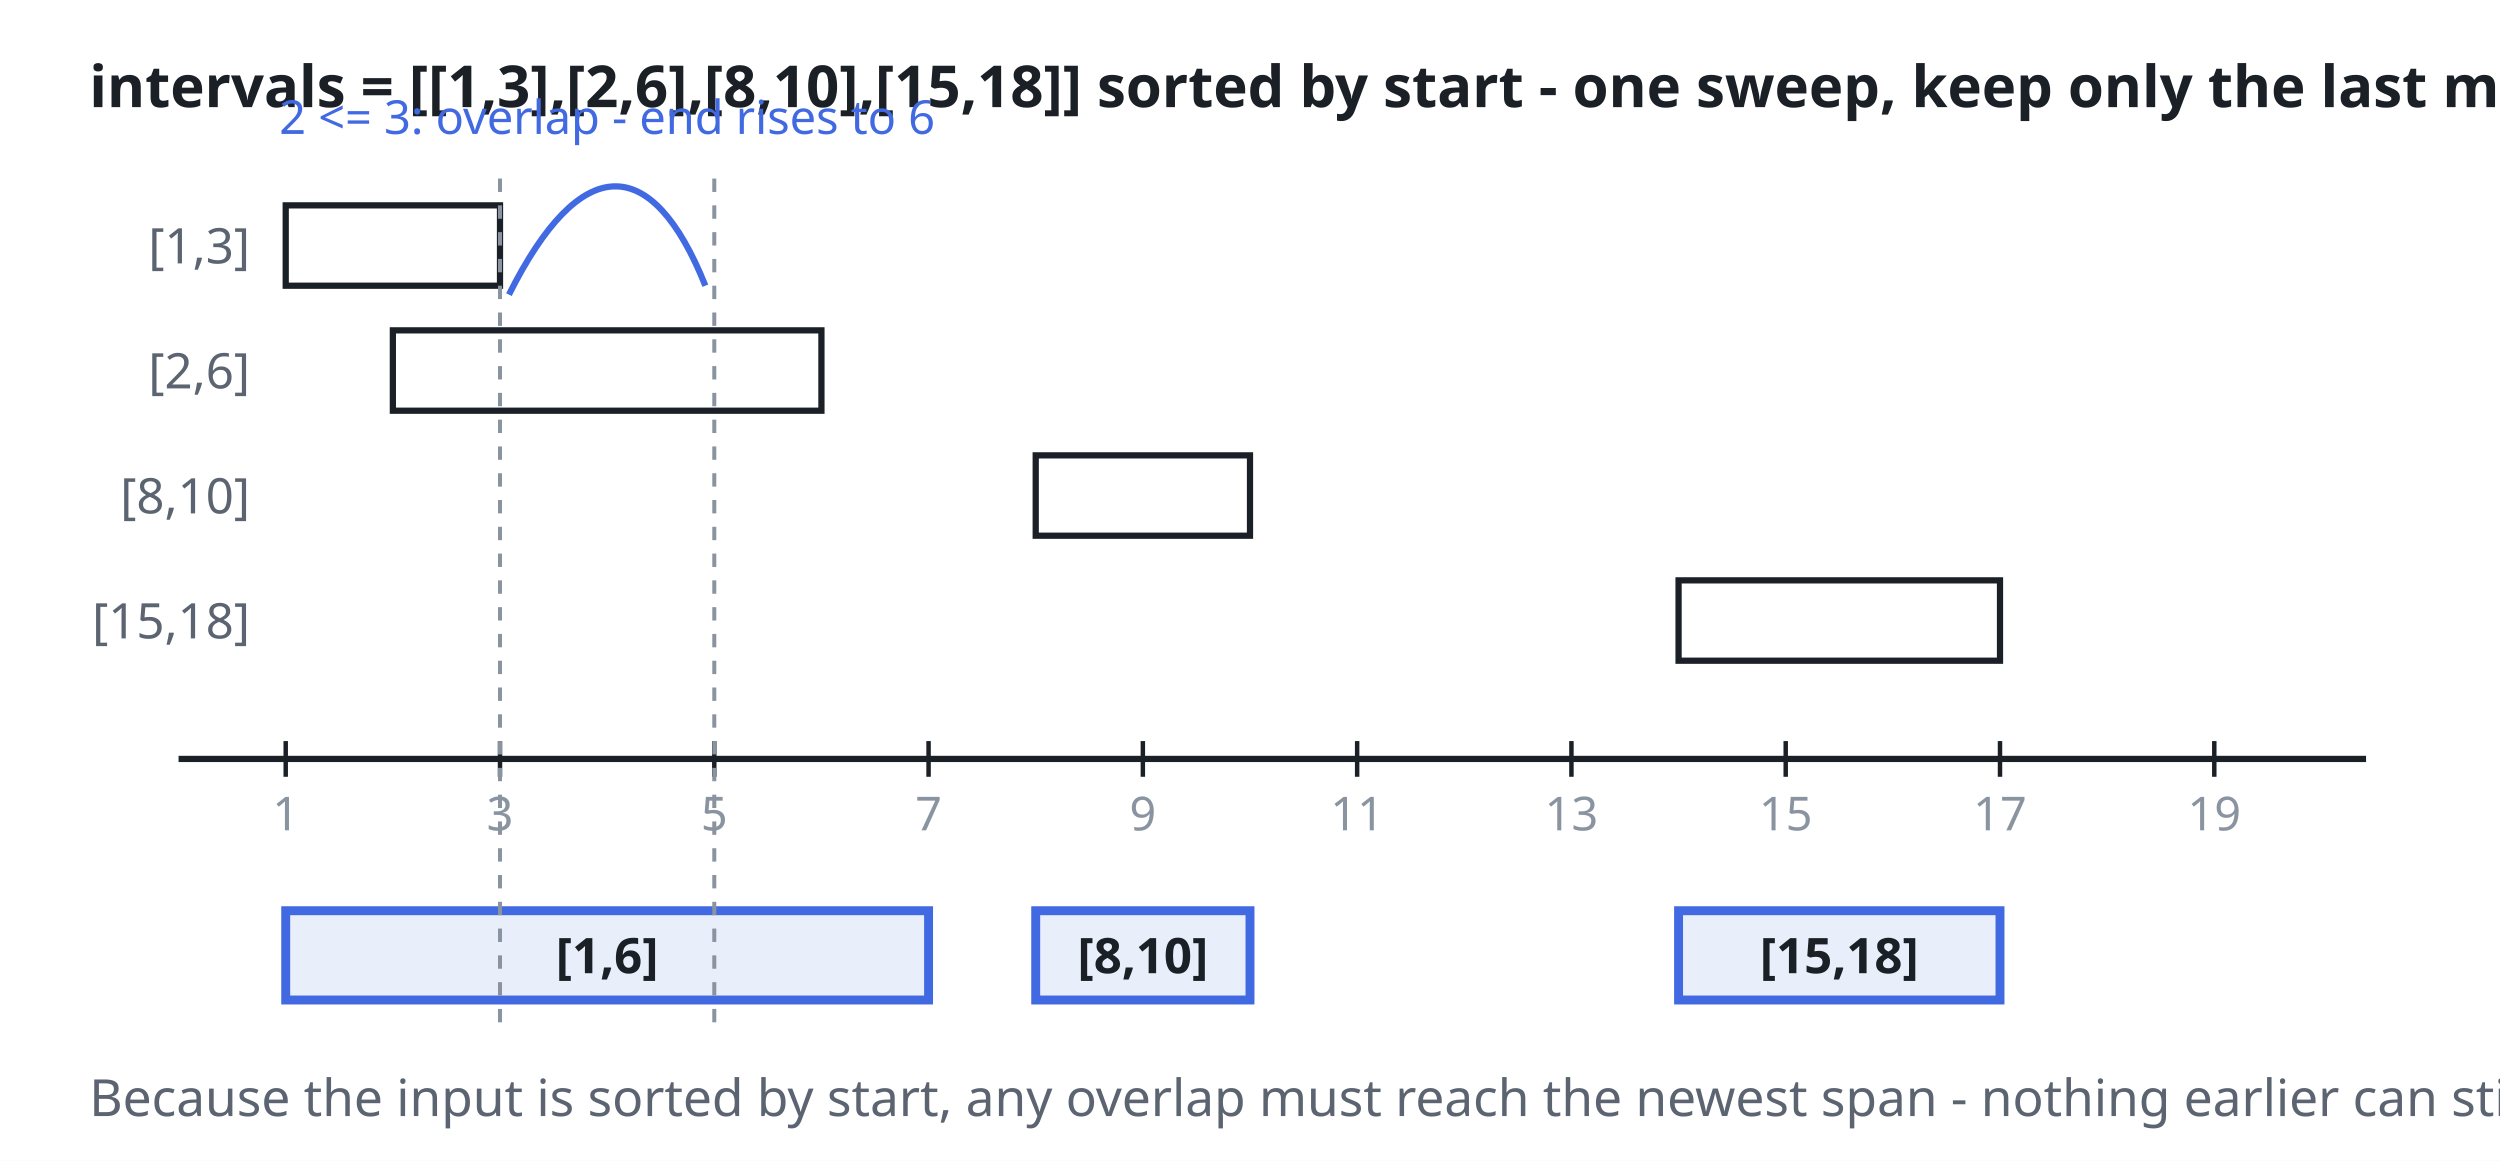
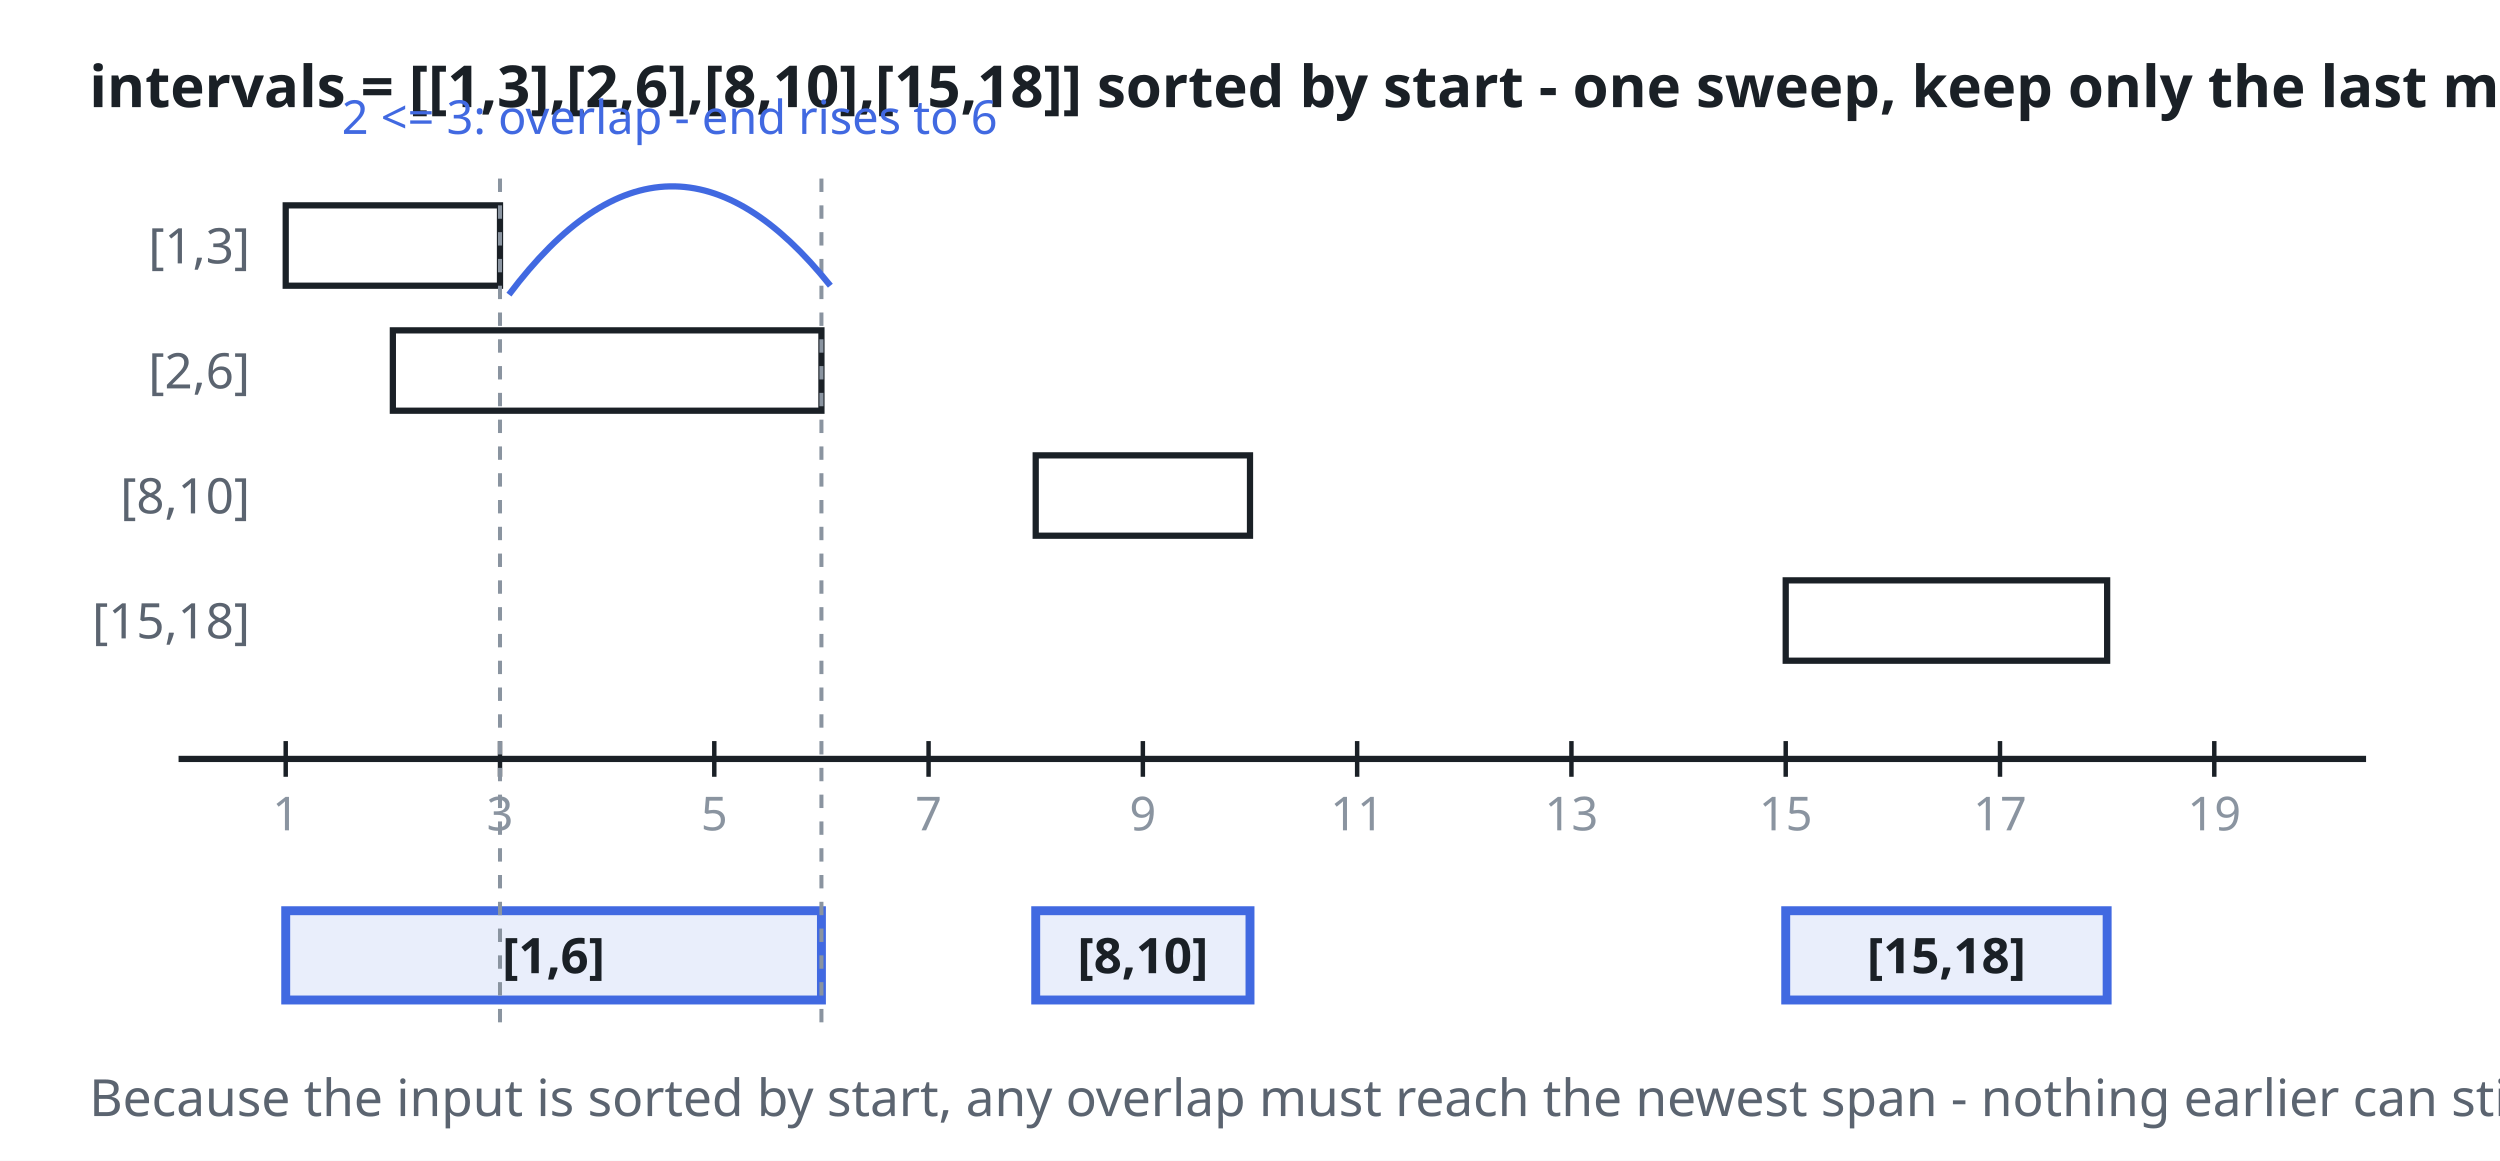
<svg xmlns="http://www.w3.org/2000/svg" viewBox="0 0 560 260" font-family="IBM Plex Sans, system-ui, sans-serif" font-size="13">
  <rect width="560" height="260" fill="#ffffff" />
  <text x="20" y="24" fill="#1a2026" font-weight="600">intervals = [[1,3],[2,6],[8,10],[15,18]] sorted by start - one sweep, keep only the last merged span</text>
  <g stroke="#1a2026" stroke-width="1.4" fill="#ffffff">
    <rect x="64" y="46" width="48" height="18" />
    <rect x="88" y="74" width="96" height="18" />
    <rect x="232" y="102" width="48" height="18" />
-     <rect x="376" y="130" width="72" height="18" />
+     <rect x="400" y="130" width="72" height="18" />
  </g>
  <g fill="#5b6470" font-size="11" text-anchor="end">
    <text x="56" y="59">[1,3]</text>
    <text x="56" y="87">[2,6]</text>
    <text x="56" y="115">[8,10]</text>
    <text x="56" y="143">[15,18]</text>
  </g>
  <line x1="40" y1="170" x2="530" y2="170" stroke="#1a2026" stroke-width="1.4" />
  <g stroke="#1a2026" stroke-width="1">
    <line x1="64" y1="166" x2="64" y2="174" />
    <line x1="112" y1="166" x2="112" y2="174" />
    <line x1="160" y1="166" x2="160" y2="174" />
    <line x1="208" y1="166" x2="208" y2="174" />
    <line x1="256" y1="166" x2="256" y2="174" />
    <line x1="304" y1="166" x2="304" y2="174" />
    <line x1="352" y1="166" x2="352" y2="174" />
    <line x1="400" y1="166" x2="400" y2="174" />
    <line x1="448" y1="166" x2="448" y2="174" />
    <line x1="496" y1="166" x2="496" y2="174" />
  </g>
  <g fill="#8a94a0" font-size="10.5" text-anchor="middle">
    <text x="64" y="186">1</text>
    <text x="112" y="186">3</text>
    <text x="160" y="186">5</text>
    <text x="208" y="186">7</text>
    <text x="256" y="186">9</text>
    <text x="304" y="186">11</text>
    <text x="352" y="186">13</text>
    <text x="400" y="186">15</text>
    <text x="448" y="186">17</text>
    <text x="496" y="186">19</text>
  </g>
  <g stroke="#4169E1" stroke-width="2" fill="#e9eefb">
-     <rect x="64" y="204" width="144" height="20" />
+     <rect x="64" y="204" width="120" height="20" />
    <rect x="232" y="204" width="48" height="20" />
-     <rect x="376" y="204" width="72" height="20" />
+     <rect x="400" y="204" width="72" height="20" />
  </g>
  <g fill="#1a2026" font-size="11" font-weight="600" text-anchor="middle">
-     <text x="136" y="218">[1,6]</text>
+     <text x="124" y="218">[1,6]</text>
    <text x="256" y="218">[8,10]</text>
-     <text x="412" y="218">[15,18]</text>
+     <text x="436" y="218">[15,18]</text>
  </g>
  <line x1="112" y1="40" x2="112" y2="230" stroke="#8a94a0" stroke-width="0.9" stroke-dasharray="3 3" />
-   <line x1="160" y1="40" x2="160" y2="230" stroke="#8a94a0" stroke-width="0.9" stroke-dasharray="3 3" />
-   <path d="M 114 66 C 130 34, 146 34, 158 64" fill="none" stroke="#4169E1" stroke-width="1.4" />
-   <text x="136" y="30" fill="#4169E1" font-size="10.5" text-anchor="middle">2 &lt;= 3: overlap - end rises to 6</text>
+   <line x1="184" y1="40" x2="184" y2="230" stroke="#8a94a0" stroke-width="0.9" stroke-dasharray="3 3" />
+   <path d="M 114 66 C 138 34, 162 34, 186 64" fill="none" stroke="#4169E1" stroke-width="1.4" />
+   <text x="150" y="30" fill="#4169E1" font-size="10.5" text-anchor="middle">2 &lt;= 3: overlap - end rises to 6</text>
  <text x="20" y="250" fill="#5b6470" font-size="11.5">Because the input is sorted by start, any overlap must reach the newest span - nothing earlier can still be open.</text>
</svg>
